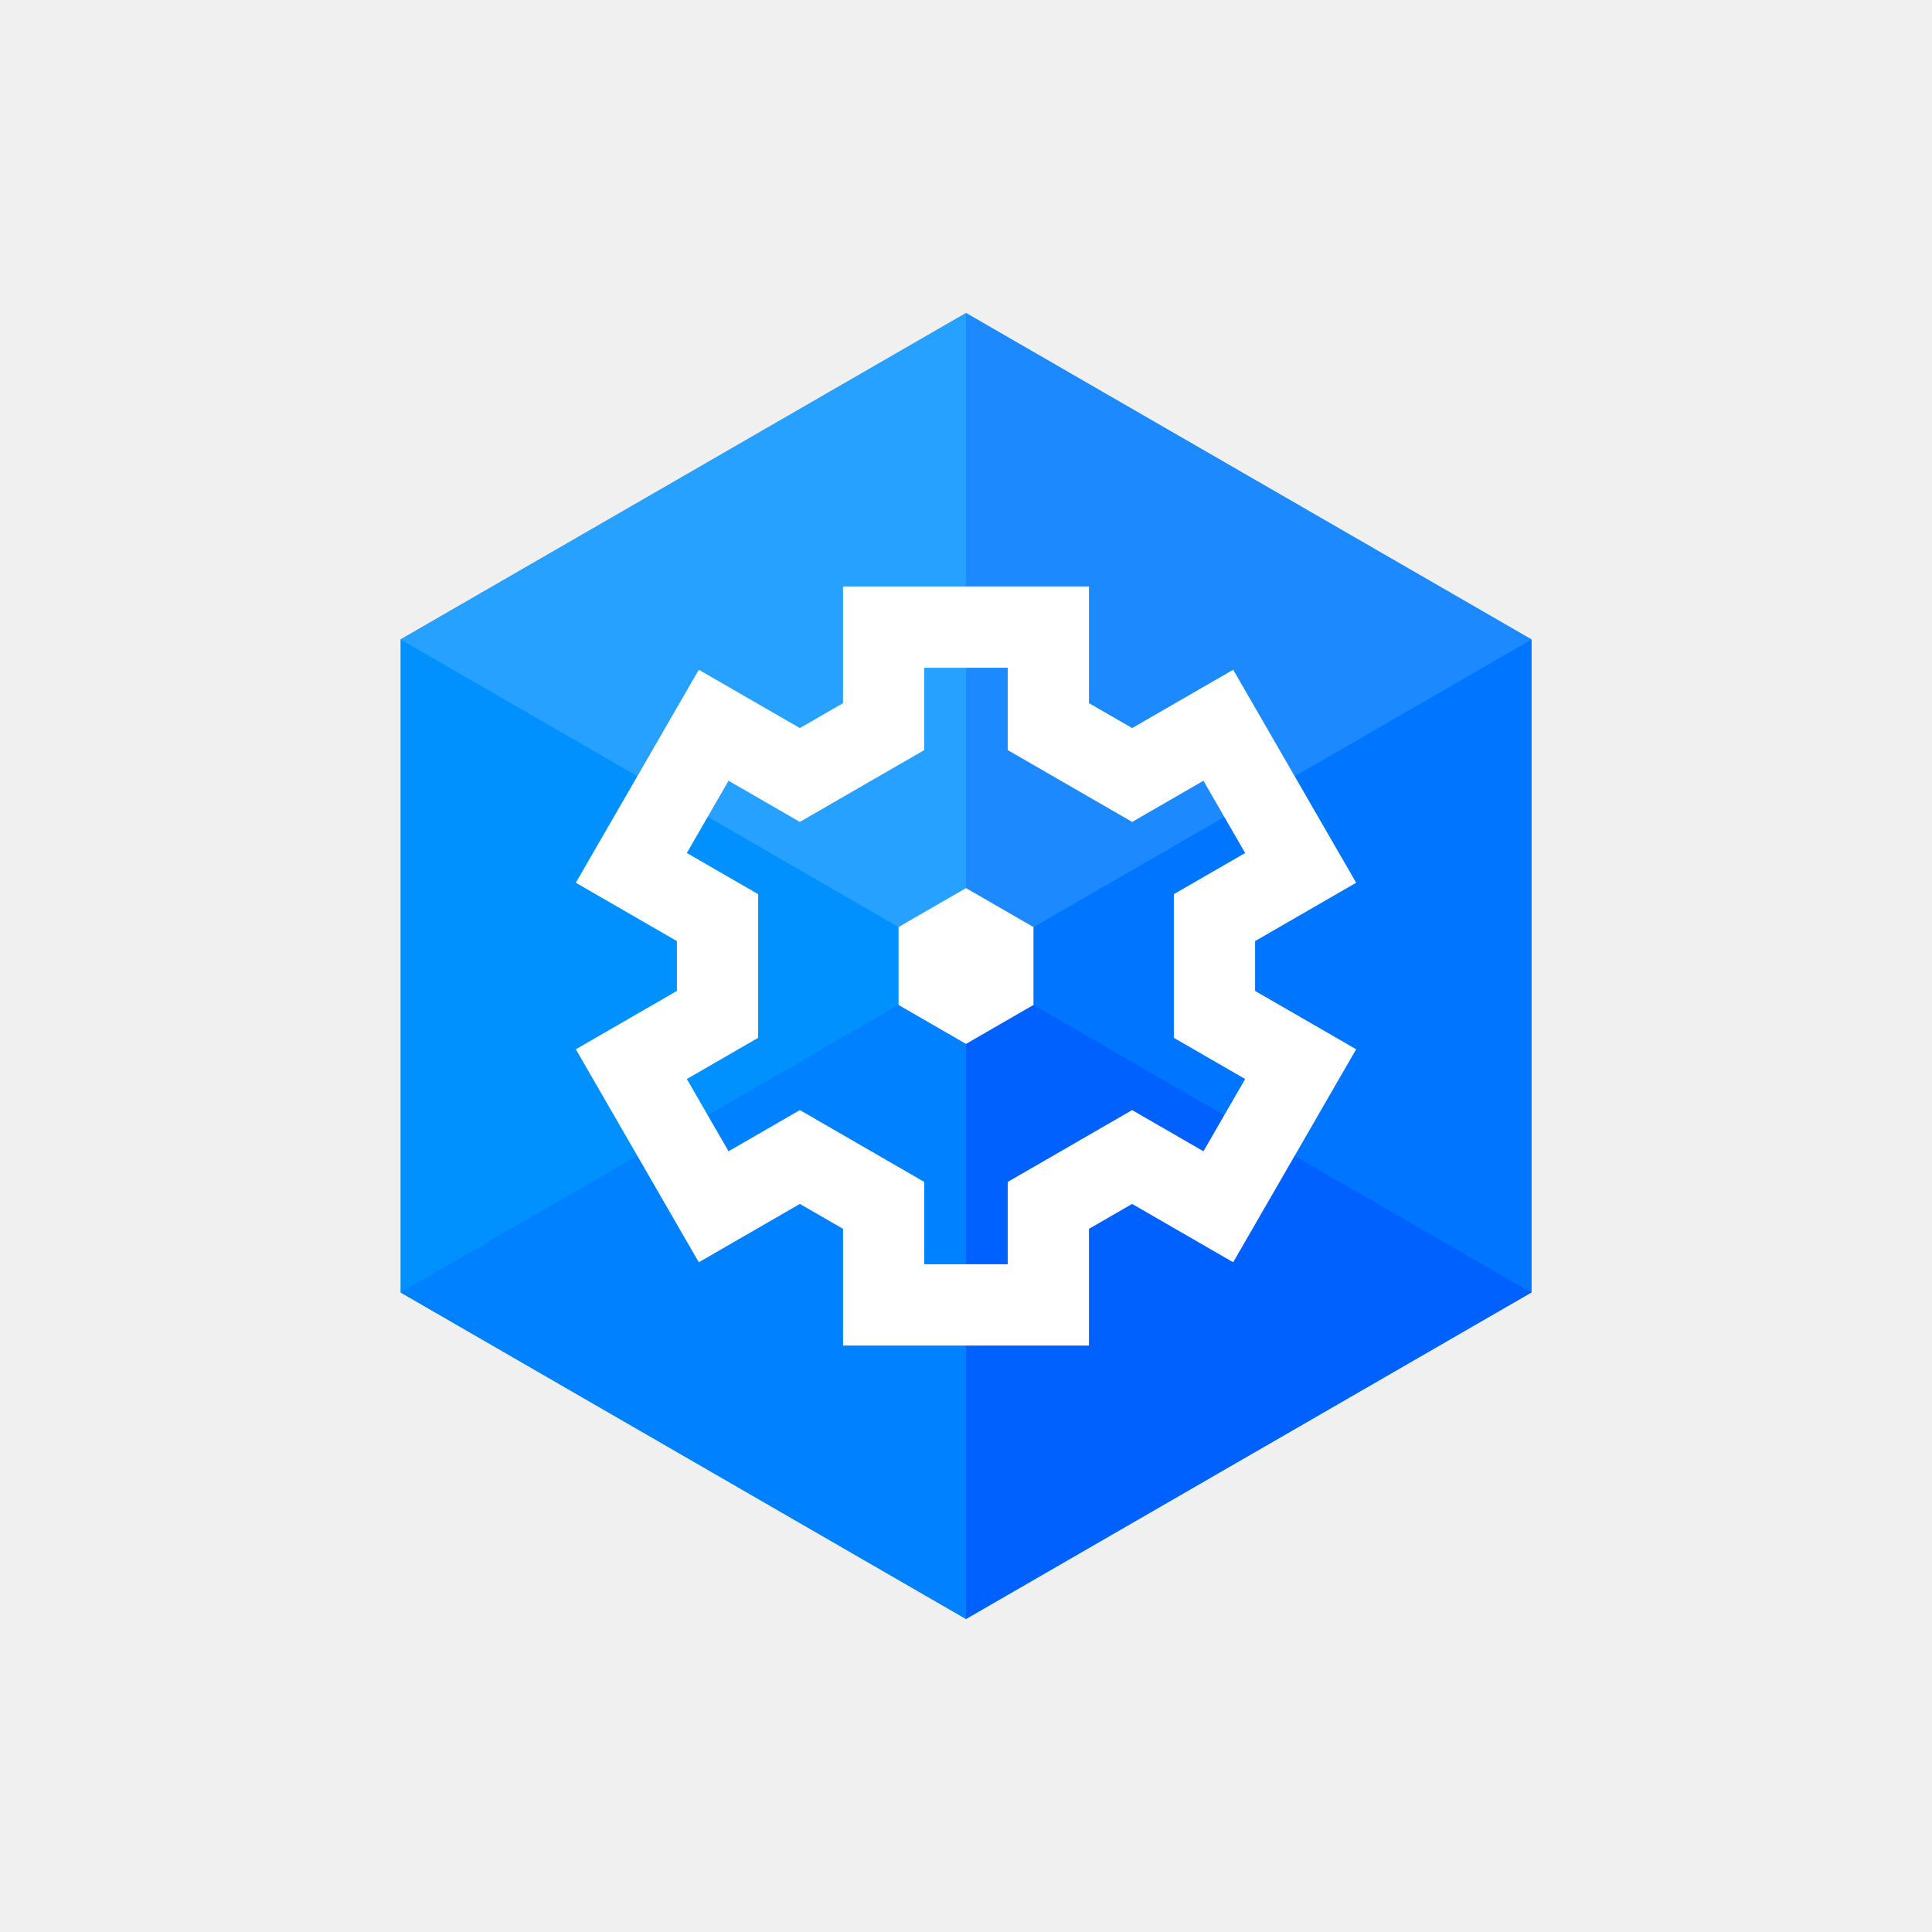
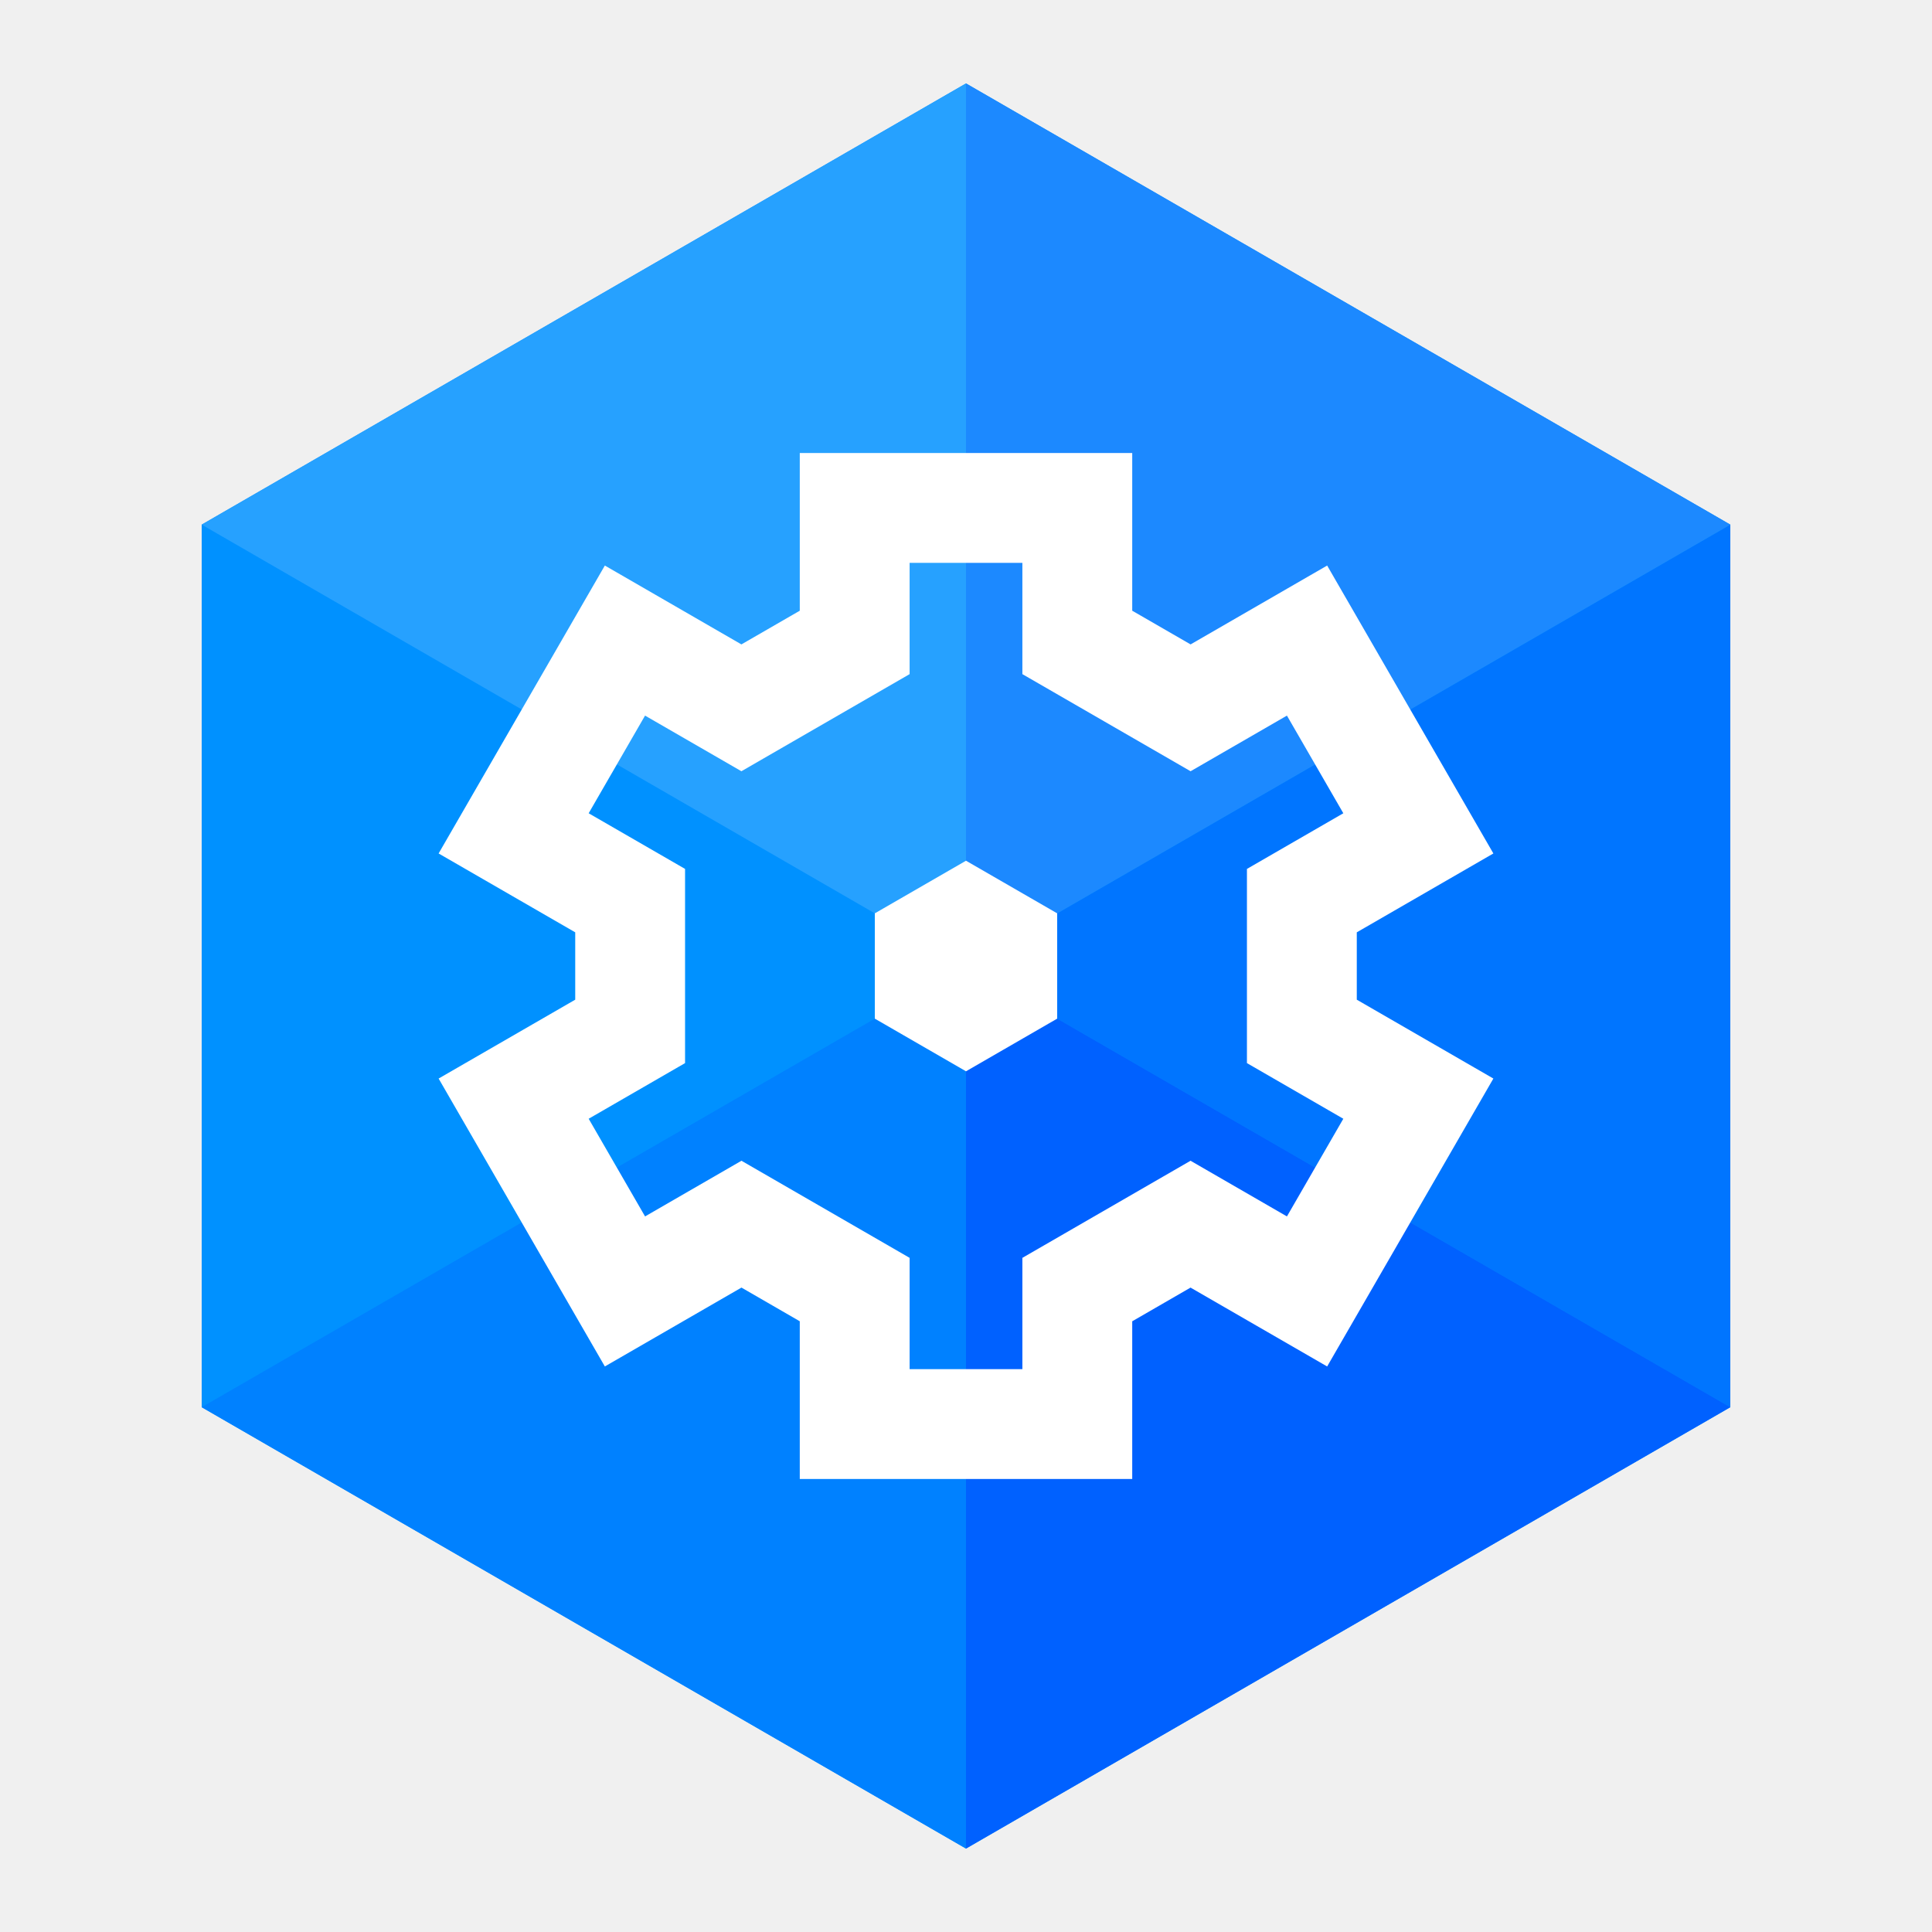
- <svg xmlns="http://www.w3.org/2000/svg" viewBox="0 0 246 246">
-   <rect width="246" height="246" fill="#fff" opacity="0" />
-   <polyline points="195 81.422 195 164.563 123 206.142 51 164.563 51 81.422 123 39.86 195 81.422" fill="#0091ff" />
-   <polyline points="123 39.86 51 81.422 123 123.001 123 123 123 39.859 123 39.86" fill="#26a1ff" />
-   <polyline points="123 122.999 51 164.561 123 206.141 123 123" fill="#0081ff" />
-   <polyline points="195 81.422 123 123.001 195 164.563 195 164.561 195 81.422" fill="#0075ff" />
-   <polyline points="123 39.859 123 123 195 81.422 123 39.86" fill="#1c89ff" />
-   <polyline points="123 123.001 123 123.001 123 206.14 195 164.561 123 123" fill="#0061ff" />
-   <path d="M138.659,171.326H107.341V156.467l-5.493-3.172-12.869,7.43L73.319,133.602l12.868-7.429v-6.345l-12.868-7.429,15.659-27.123,12.864,7.428,5.498-3.173V74.675h31.318V89.531l5.498,3.173,12.864-7.428,15.658,27.123-12.867,7.429v6.345l12.867,7.429-15.658,27.122-12.869-7.43-5.493,3.173Zm-20.971-10.347h10.623V150.494l15.841-9.148,9.081,5.244,5.311-9.2-9.08-5.243V113.855l9.08-5.243-5.311-9.2-9.076,5.242-15.846-9.148V85.022h-10.623V95.505l-15.846,9.148-9.077-5.242-5.311,9.2,9.081,5.243V132.147L87.454,137.39l5.312,9.2,9.081-5.244,15.841,9.148Z" fill="#fff" />
-   <polygon points="131.59 127.959 123 132.919 114.41 127.959 114.41 118.04 123 113.082 131.59 118.04 131.59 127.959" fill="#fff" />
+ <svg xmlns="http://www.w3.org/2000/svg" width="182" height="182" viewBox="0 0 182 182" fill="none">
+   <g clip-path="url(#clip0_4_608)">
+     <path d="M163 49.422V132.563L91 174.142L19 132.563V49.422L91 7.86L163 49.422Z" fill="#0091FF" />
+     <path d="M91 7.86L19 49.422L91 91.001V91V7.859V7.86Z" fill="#26A1FF" />
+     <path d="M91 90.999L19 132.561L91 174.141V91" fill="#0081FF" />
+     <path d="M163 49.422L91 91.001L163 132.563V132.561V49.422Z" fill="#0075FF" />
+     <path d="M91 7.859V91L163 49.422L91 7.86" fill="#1C89FF" />
+     <path d="M91 91.001V174.14L163 132.561L91 91" fill="#0061FF" />
+     <path d="M106.659 139.326H75.341V124.467L69.848 121.294L56.978 128.724L41.319 101.602L54.188 94.173V87.828L41.319 80.399L56.978 53.276L69.843 60.705L75.341 57.531V42.675H106.659V57.531L112.157 60.705L125.022 53.276L140.68 80.399L127.813 87.828V94.173L140.68 101.602L125.022 128.725L112.152 121.295L106.659 124.468V139.326ZM85.689 128.979H96.311V118.494L112.152 109.346L121.233 114.59L126.545 105.39L117.465 100.147V81.855L126.545 76.612L121.233 67.412L112.157 72.653L96.311 63.505V53.023H85.689V63.505L69.843 72.653L60.766 67.412L55.454 76.612L64.535 81.854V100.147L55.454 105.39L60.767 114.59L69.848 109.346L85.689 118.493V128.979Z" fill="white" />
+     <path d="M99.59 95.959L91 100.919L82.41 95.959V86.04L91 81.082L99.59 86.04V95.959Z" fill="white" />
+   </g>
+   <defs>
+     <clipPath id="clip0_4_608">
+       <rect width="182" height="182" fill="white" />
+     </clipPath>
+   </defs>
</svg>
